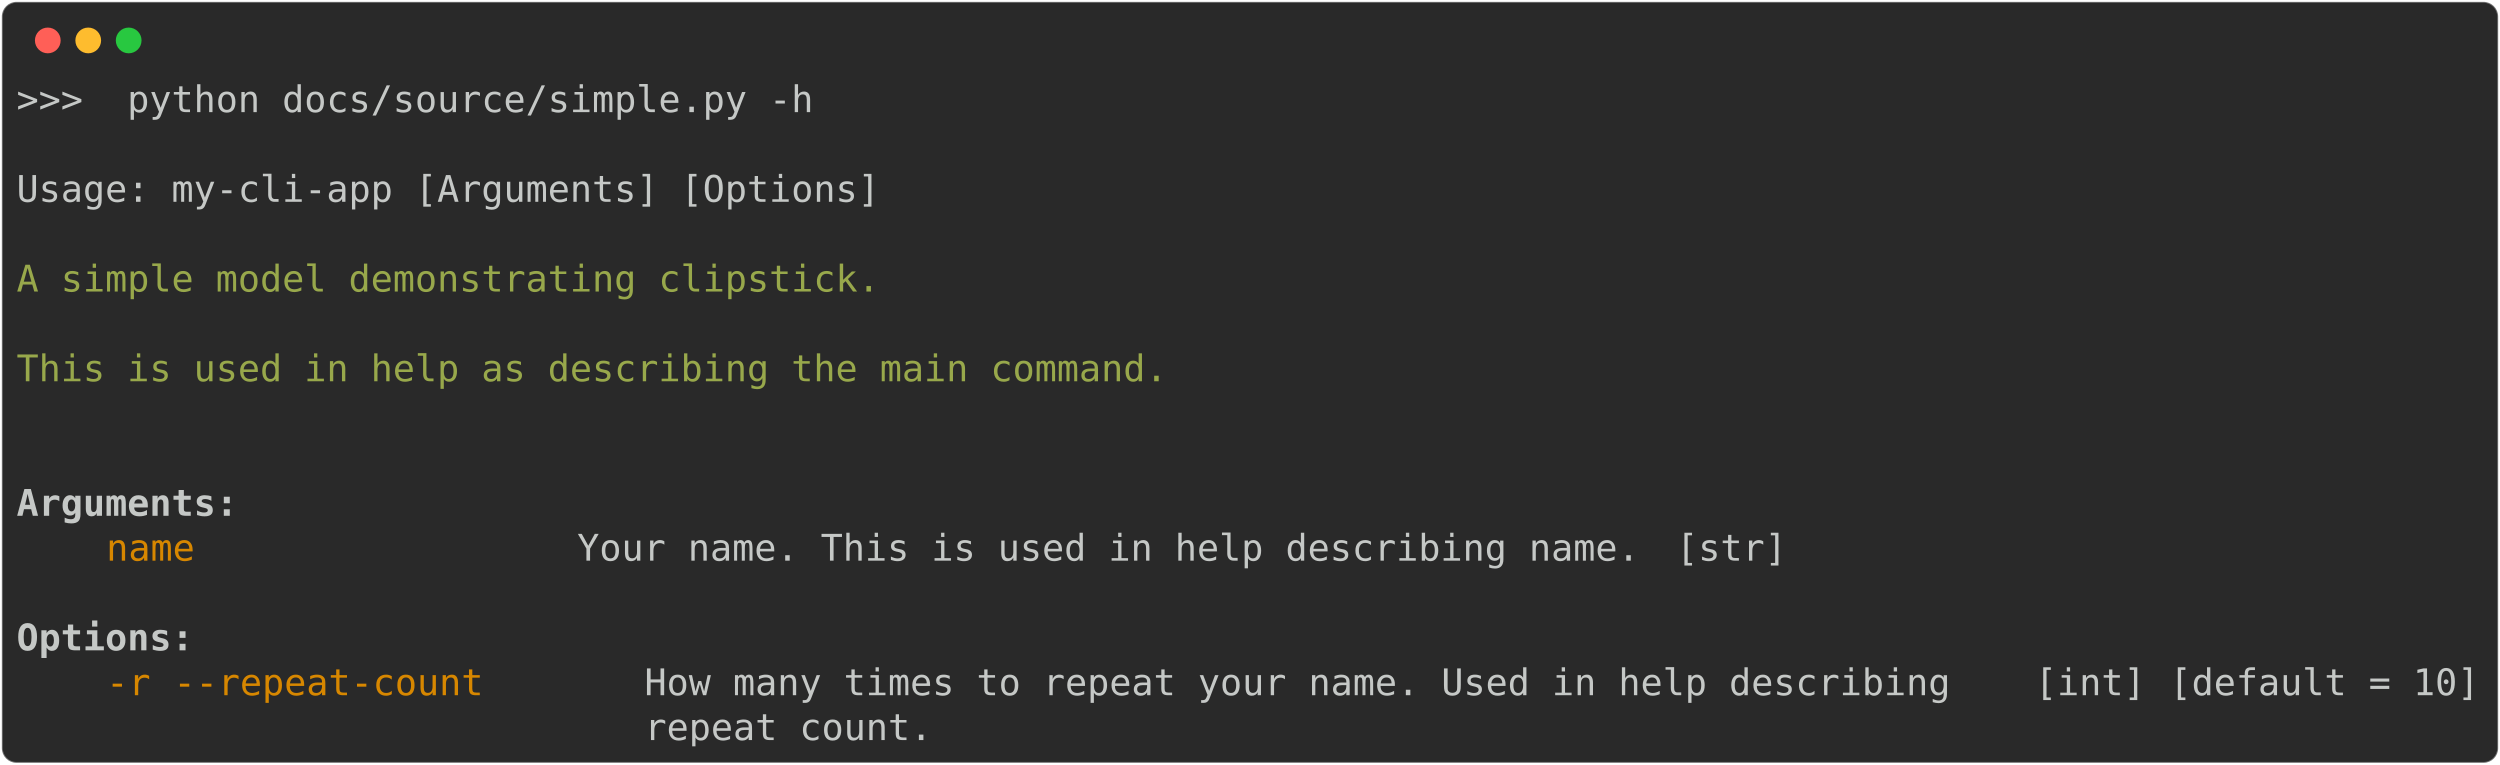
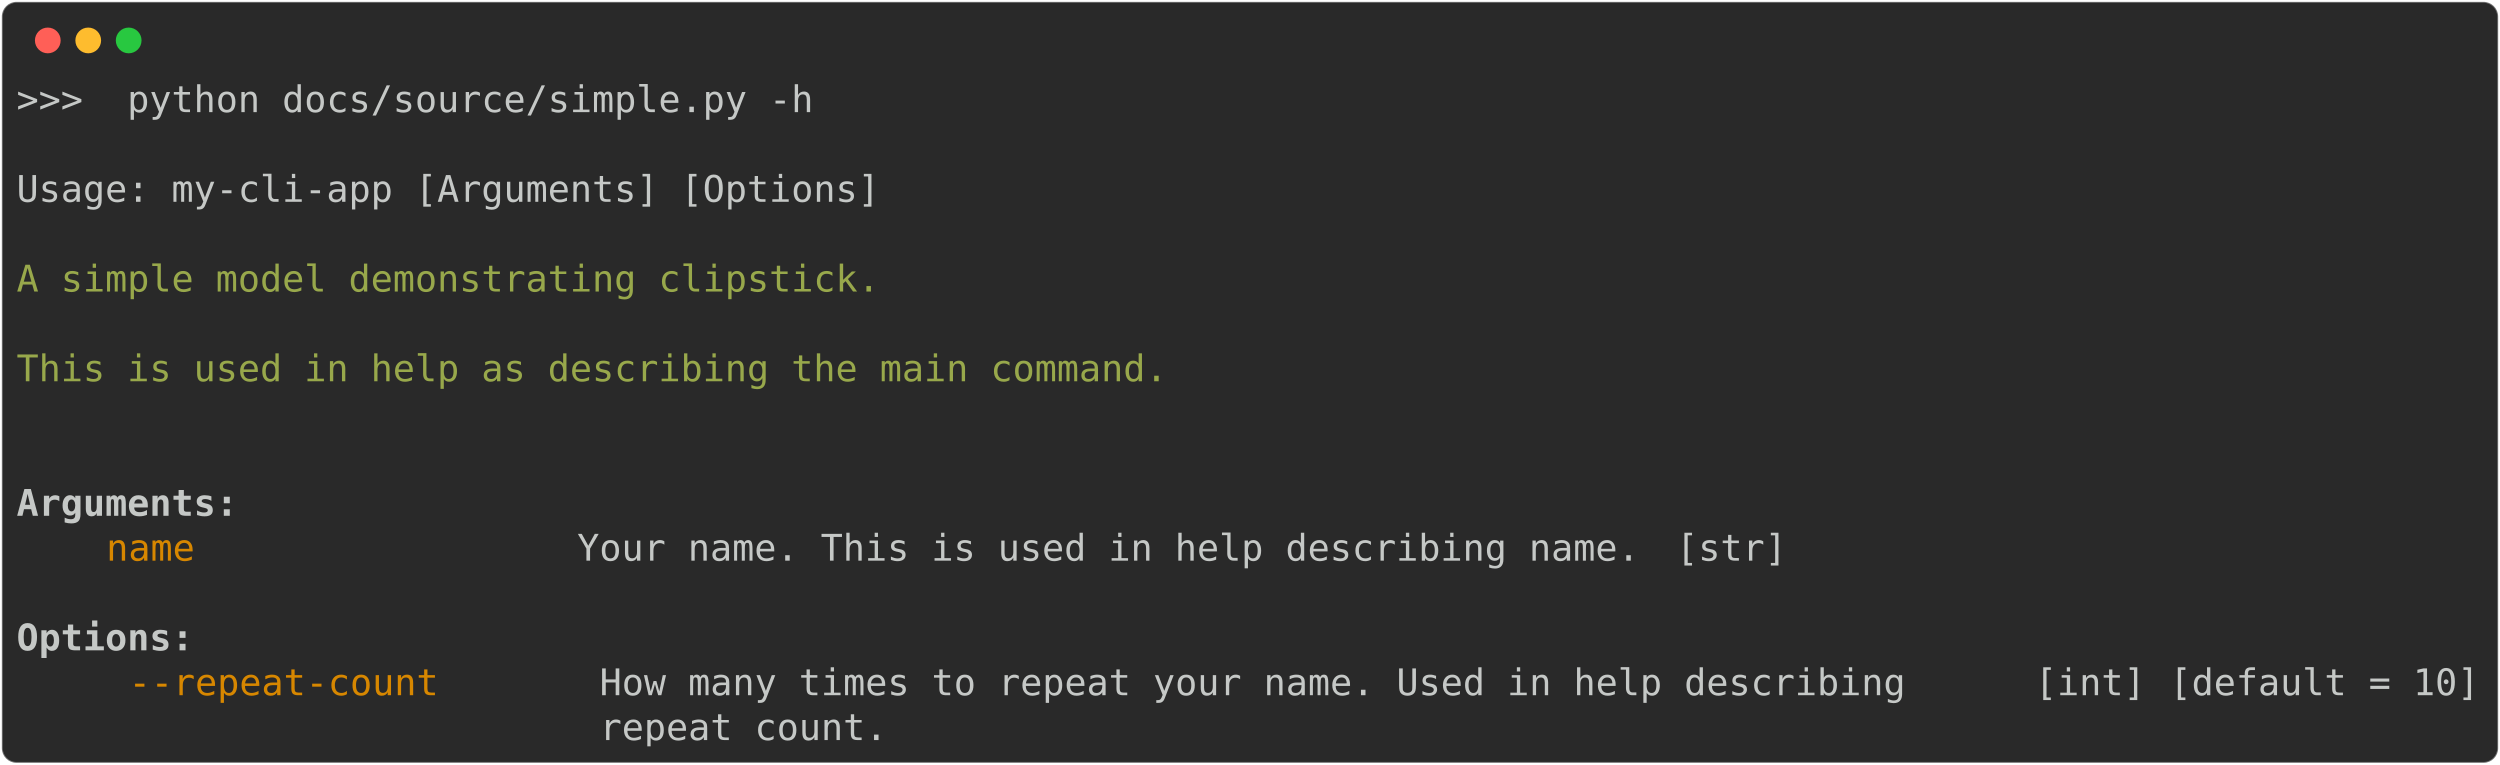
<svg xmlns="http://www.w3.org/2000/svg" class="rich-terminal" viewBox="0 0 1360 416.0">
  <style>

    @font-face {
        font-family: "Fira Code";
        src: local("FiraCode-Regular"),
                url("https://cdnjs.cloudflare.com/ajax/libs/firacode/6.2.0/woff2/FiraCode-Regular.woff2") format("woff2"),
                url("https://cdnjs.cloudflare.com/ajax/libs/firacode/6.2.0/woff/FiraCode-Regular.woff") format("woff");
        font-style: normal;
        font-weight: 400;
    }
    @font-face {
        font-family: "Fira Code";
        src: local("FiraCode-Bold"),
                url("https://cdnjs.cloudflare.com/ajax/libs/firacode/6.2.0/woff2/FiraCode-Bold.woff2") format("woff2"),
                url("https://cdnjs.cloudflare.com/ajax/libs/firacode/6.2.0/woff/FiraCode-Bold.woff") format("woff");
        font-style: bold;
        font-weight: 700;
    }

-     .terminal-1558705100-matrix {
+     .terminal-3110918958-matrix {
        font-family: Fira Code, monospace;
        font-size: 20px;
        line-height: 24.4px;
        font-variant-east-asian: full-width;
    }

-     .terminal-1558705100-title {
+     .terminal-3110918958-title {
        font-size: 18px;
        font-weight: bold;
        font-family: arial;
    }

-     .terminal-1558705100-r1 { fill: #c5c8c6 }
- .terminal-1558705100-r2 { fill: #98a84b }
- .terminal-1558705100-r3 { fill: #c5c8c6;font-weight: bold }
- .terminal-1558705100-r4 { fill: #d78700 }
+     .terminal-3110918958-r1 { fill: #c5c8c6 }
+ .terminal-3110918958-r2 { fill: #98a84b }
+ .terminal-3110918958-r3 { fill: #c5c8c6;font-weight: bold }
+ .terminal-3110918958-r4 { fill: #d78700 }
    </style>
  <defs>
-     <clipPath id="terminal-1558705100-clip-terminal">
+     <clipPath id="terminal-3110918958-clip-terminal">
      <rect x="0" y="0" width="1341.0" height="365.0" />
    </clipPath>
-     <clipPath id="terminal-1558705100-line-0">
+     <clipPath id="terminal-3110918958-line-0">
      <rect x="0" y="1.5" width="1342" height="24.65" />
    </clipPath>
-     <clipPath id="terminal-1558705100-line-1">
+     <clipPath id="terminal-3110918958-line-1">
      <rect x="0" y="25.9" width="1342" height="24.65" />
    </clipPath>
-     <clipPath id="terminal-1558705100-line-2">
+     <clipPath id="terminal-3110918958-line-2">
      <rect x="0" y="50.3" width="1342" height="24.65" />
    </clipPath>
-     <clipPath id="terminal-1558705100-line-3">
+     <clipPath id="terminal-3110918958-line-3">
      <rect x="0" y="74.7" width="1342" height="24.65" />
    </clipPath>
-     <clipPath id="terminal-1558705100-line-4">
+     <clipPath id="terminal-3110918958-line-4">
      <rect x="0" y="99.1" width="1342" height="24.65" />
    </clipPath>
-     <clipPath id="terminal-1558705100-line-5">
+     <clipPath id="terminal-3110918958-line-5">
      <rect x="0" y="123.5" width="1342" height="24.65" />
    </clipPath>
-     <clipPath id="terminal-1558705100-line-6">
+     <clipPath id="terminal-3110918958-line-6">
      <rect x="0" y="147.9" width="1342" height="24.65" />
    </clipPath>
-     <clipPath id="terminal-1558705100-line-7">
+     <clipPath id="terminal-3110918958-line-7">
      <rect x="0" y="172.3" width="1342" height="24.65" />
    </clipPath>
-     <clipPath id="terminal-1558705100-line-8">
+     <clipPath id="terminal-3110918958-line-8">
      <rect x="0" y="196.7" width="1342" height="24.65" />
    </clipPath>
-     <clipPath id="terminal-1558705100-line-9">
+     <clipPath id="terminal-3110918958-line-9">
      <rect x="0" y="221.1" width="1342" height="24.65" />
    </clipPath>
-     <clipPath id="terminal-1558705100-line-10">
+     <clipPath id="terminal-3110918958-line-10">
      <rect x="0" y="245.5" width="1342" height="24.65" />
    </clipPath>
-     <clipPath id="terminal-1558705100-line-11">
+     <clipPath id="terminal-3110918958-line-11">
      <rect x="0" y="269.9" width="1342" height="24.65" />
    </clipPath>
-     <clipPath id="terminal-1558705100-line-12">
+     <clipPath id="terminal-3110918958-line-12">
      <rect x="0" y="294.3" width="1342" height="24.65" />
    </clipPath>
-     <clipPath id="terminal-1558705100-line-13">
+     <clipPath id="terminal-3110918958-line-13">
      <rect x="0" y="318.7" width="1342" height="24.65" />
    </clipPath>
  </defs>
  <rect fill="#292929" stroke="rgba(255,255,255,0.35)" stroke-width="1" x="1" y="1" width="1358" height="414" rx="8" />
  <g transform="translate(26,22)">
    <circle cx="0" cy="0" r="7" fill="#ff5f57" />
    <circle cx="22" cy="0" r="7" fill="#febc2e" />
    <circle cx="44" cy="0" r="7" fill="#28c840" />
  </g>
-   <g transform="translate(9, 41)" clip-path="url(#terminal-1558705100-clip-terminal)">
-     <g class="terminal-1558705100-matrix">
-       <text class="terminal-1558705100-r1" x="0" y="20" textLength="439.2" clip-path="url(#terminal-1558705100-line-0)">&gt;&gt;&gt;  python docs/source/simple.py -h</text>
-       <text class="terminal-1558705100-r1" x="1342" y="20" textLength="12.2" clip-path="url(#terminal-1558705100-line-0)">
+   <g transform="translate(9, 41)" clip-path="url(#terminal-3110918958-clip-terminal)">
+     <g class="terminal-3110918958-matrix">
+       <text class="terminal-3110918958-r1" x="0" y="20" textLength="439.2" clip-path="url(#terminal-3110918958-line-0)">&gt;&gt;&gt;  python docs/source/simple.py -h</text>
+       <text class="terminal-3110918958-r1" x="1342" y="20" textLength="12.2" clip-path="url(#terminal-3110918958-line-0)">
</text>
-       <text class="terminal-1558705100-r1" x="1342" y="44.4" textLength="12.2" clip-path="url(#terminal-1558705100-line-1)">
+       <text class="terminal-3110918958-r1" x="1342" y="44.4" textLength="12.2" clip-path="url(#terminal-3110918958-line-1)">
</text>
-       <text class="terminal-1558705100-r1" x="0" y="68.8" textLength="475.8" clip-path="url(#terminal-1558705100-line-2)">Usage: my-cli-app [Arguments] [Options]</text>
-       <text class="terminal-1558705100-r1" x="1342" y="68.8" textLength="12.2" clip-path="url(#terminal-1558705100-line-2)">
+       <text class="terminal-3110918958-r1" x="0" y="68.8" textLength="475.8" clip-path="url(#terminal-3110918958-line-2)">Usage: my-cli-app [Arguments] [Options]</text>
+       <text class="terminal-3110918958-r1" x="1342" y="68.8" textLength="12.2" clip-path="url(#terminal-3110918958-line-2)">
</text>
-       <text class="terminal-1558705100-r1" x="1342" y="93.2" textLength="12.2" clip-path="url(#terminal-1558705100-line-3)">
+       <text class="terminal-3110918958-r1" x="1342" y="93.2" textLength="12.2" clip-path="url(#terminal-3110918958-line-3)">
</text>
-       <text class="terminal-1558705100-r2" x="0" y="117.6" textLength="475.8" clip-path="url(#terminal-1558705100-line-4)">A simple model demonstrating clipstick.</text>
-       <text class="terminal-1558705100-r1" x="1342" y="117.6" textLength="12.2" clip-path="url(#terminal-1558705100-line-4)">
+       <text class="terminal-3110918958-r2" x="0" y="117.6" textLength="475.8" clip-path="url(#terminal-3110918958-line-4)">A simple model demonstrating clipstick.</text>
+       <text class="terminal-3110918958-r1" x="1342" y="117.6" textLength="12.2" clip-path="url(#terminal-3110918958-line-4)">
</text>
-       <text class="terminal-1558705100-r1" x="1342" y="142" textLength="12.2" clip-path="url(#terminal-1558705100-line-5)">
+       <text class="terminal-3110918958-r1" x="1342" y="142" textLength="12.2" clip-path="url(#terminal-3110918958-line-5)">
</text>
-       <text class="terminal-1558705100-r2" x="0" y="166.4" textLength="683.2" clip-path="url(#terminal-1558705100-line-6)">    This is used in help as describing the main command.</text>
-       <text class="terminal-1558705100-r1" x="1342" y="166.4" textLength="12.2" clip-path="url(#terminal-1558705100-line-6)">
+       <text class="terminal-3110918958-r2" x="0" y="166.4" textLength="683.2" clip-path="url(#terminal-3110918958-line-6)">    This is used in help as describing the main command.</text>
+       <text class="terminal-3110918958-r1" x="1342" y="166.4" textLength="12.2" clip-path="url(#terminal-3110918958-line-6)">
</text>
-       <text class="terminal-1558705100-r1" x="1342" y="190.8" textLength="12.2" clip-path="url(#terminal-1558705100-line-7)">
+       <text class="terminal-3110918958-r1" x="1342" y="190.8" textLength="12.2" clip-path="url(#terminal-3110918958-line-7)">
</text>
-       <text class="terminal-1558705100-r1" x="1342" y="215.2" textLength="12.2" clip-path="url(#terminal-1558705100-line-8)">
+       <text class="terminal-3110918958-r1" x="1342" y="215.2" textLength="12.2" clip-path="url(#terminal-3110918958-line-8)">
</text>
-       <text class="terminal-1558705100-r3" x="0" y="239.6" textLength="122" clip-path="url(#terminal-1558705100-line-9)">Arguments:</text>
-       <text class="terminal-1558705100-r1" x="1342" y="239.6" textLength="12.2" clip-path="url(#terminal-1558705100-line-9)">
+       <text class="terminal-3110918958-r3" x="0" y="239.6" textLength="122" clip-path="url(#terminal-3110918958-line-9)">Arguments:</text>
+       <text class="terminal-3110918958-r1" x="1342" y="239.6" textLength="12.2" clip-path="url(#terminal-3110918958-line-9)">
</text>
-       <text class="terminal-1558705100-r4" x="48.8" y="264" textLength="244" clip-path="url(#terminal-1558705100-line-10)">name                </text>
-       <text class="terminal-1558705100-r1" x="305" y="264" textLength="585.6" clip-path="url(#terminal-1558705100-line-10)">Your name. This is used in help describing name.</text>
-       <text class="terminal-1558705100-r1" x="902.8" y="264" textLength="61" clip-path="url(#terminal-1558705100-line-10)">[str]</text>
-       <text class="terminal-1558705100-r1" x="1342" y="264" textLength="12.2" clip-path="url(#terminal-1558705100-line-10)">
+       <text class="terminal-3110918958-r4" x="48.8" y="264" textLength="244" clip-path="url(#terminal-3110918958-line-10)">name                </text>
+       <text class="terminal-3110918958-r1" x="305" y="264" textLength="585.6" clip-path="url(#terminal-3110918958-line-10)">Your name. This is used in help describing name.</text>
+       <text class="terminal-3110918958-r1" x="902.8" y="264" textLength="61" clip-path="url(#terminal-3110918958-line-10)">[str]</text>
+       <text class="terminal-3110918958-r1" x="1342" y="264" textLength="12.2" clip-path="url(#terminal-3110918958-line-10)">
</text>
-       <text class="terminal-1558705100-r1" x="1342" y="288.4" textLength="12.2" clip-path="url(#terminal-1558705100-line-11)">
+       <text class="terminal-3110918958-r1" x="1342" y="288.4" textLength="12.2" clip-path="url(#terminal-3110918958-line-11)">
</text>
-       <text class="terminal-1558705100-r3" x="0" y="312.8" textLength="97.6" clip-path="url(#terminal-1558705100-line-12)">Options:</text>
-       <text class="terminal-1558705100-r1" x="1342" y="312.8" textLength="12.2" clip-path="url(#terminal-1558705100-line-12)">
+       <text class="terminal-3110918958-r3" x="0" y="312.8" textLength="97.6" clip-path="url(#terminal-3110918958-line-12)">Options:</text>
+       <text class="terminal-3110918958-r1" x="1342" y="312.8" textLength="12.2" clip-path="url(#terminal-3110918958-line-12)">
</text>
-       <text class="terminal-1558705100-r4" x="48.8" y="337.2" textLength="24.4" clip-path="url(#terminal-1558705100-line-13)">-r</text>
-       <text class="terminal-1558705100-r4" x="85.4" y="337.2" textLength="244" clip-path="url(#terminal-1558705100-line-13)">--repeat-count      </text>
-       <text class="terminal-1558705100-r1" x="341.6" y="337.2" textLength="744.2" clip-path="url(#terminal-1558705100-line-13)">How many times to repeat your name. Used in help describing  </text>
-       <text class="terminal-1558705100-r1" x="1098" y="337.2" textLength="61" clip-path="url(#terminal-1558705100-line-13)">[int]</text>
-       <text class="terminal-1558705100-r1" x="1171.2" y="337.2" textLength="170.8" clip-path="url(#terminal-1558705100-line-13)">[default = 10]</text>
-       <text class="terminal-1558705100-r1" x="1342" y="337.2" textLength="12.2" clip-path="url(#terminal-1558705100-line-13)">
+       <text class="terminal-3110918958-r4" x="61" y="337.2" textLength="244" clip-path="url(#terminal-3110918958-line-13)">--repeat-count      </text>
+       <text class="terminal-3110918958-r1" x="317.2" y="337.2" textLength="768.6" clip-path="url(#terminal-3110918958-line-13)">How many times to repeat your name. Used in help describing    </text>
+       <text class="terminal-3110918958-r1" x="1098" y="337.2" textLength="61" clip-path="url(#terminal-3110918958-line-13)">[int]</text>
+       <text class="terminal-3110918958-r1" x="1171.2" y="337.2" textLength="170.8" clip-path="url(#terminal-3110918958-line-13)">[default = 10]</text>
+       <text class="terminal-3110918958-r1" x="1342" y="337.2" textLength="12.2" clip-path="url(#terminal-3110918958-line-13)">
</text>
-       <text class="terminal-1558705100-r1" x="341.6" y="361.6" textLength="744.2" clip-path="url(#terminal-1558705100-line-14)">repeat_count.                                                </text>
-       <text class="terminal-1558705100-r1" x="1342" y="361.6" textLength="12.2" clip-path="url(#terminal-1558705100-line-14)">
+       <text class="terminal-3110918958-r1" x="317.2" y="361.6" textLength="768.6" clip-path="url(#terminal-3110918958-line-14)">repeat_count.                                                  </text>
+       <text class="terminal-3110918958-r1" x="1342" y="361.6" textLength="12.2" clip-path="url(#terminal-3110918958-line-14)">
</text>
    </g>
  </g>
</svg>
